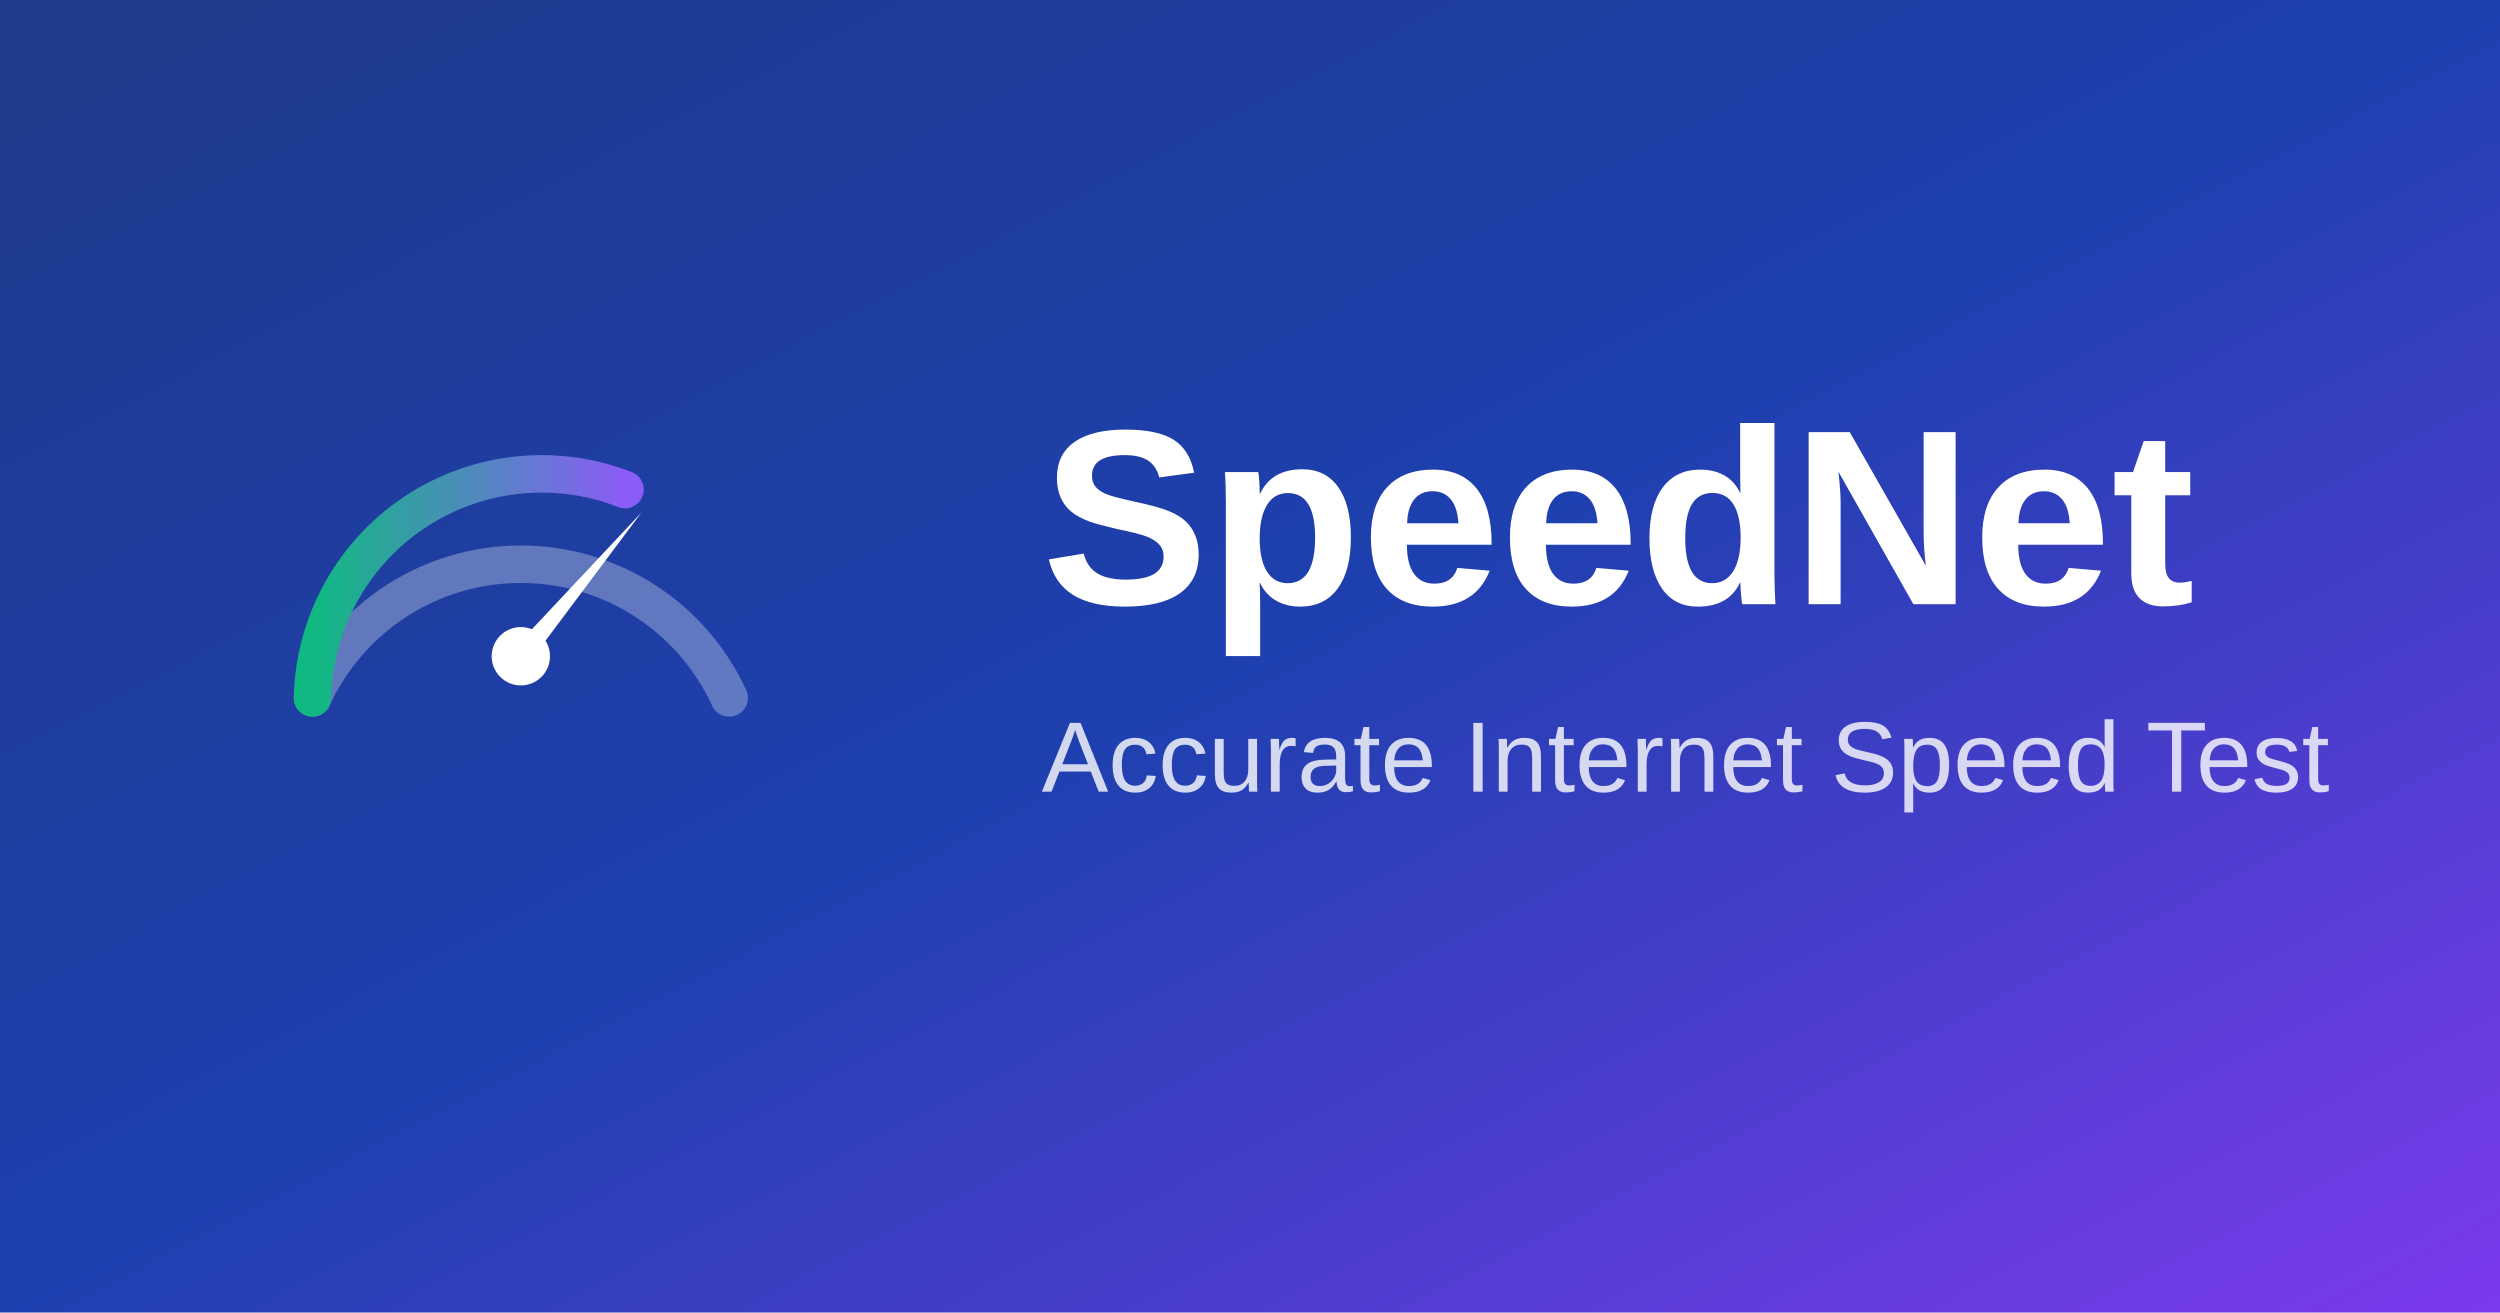
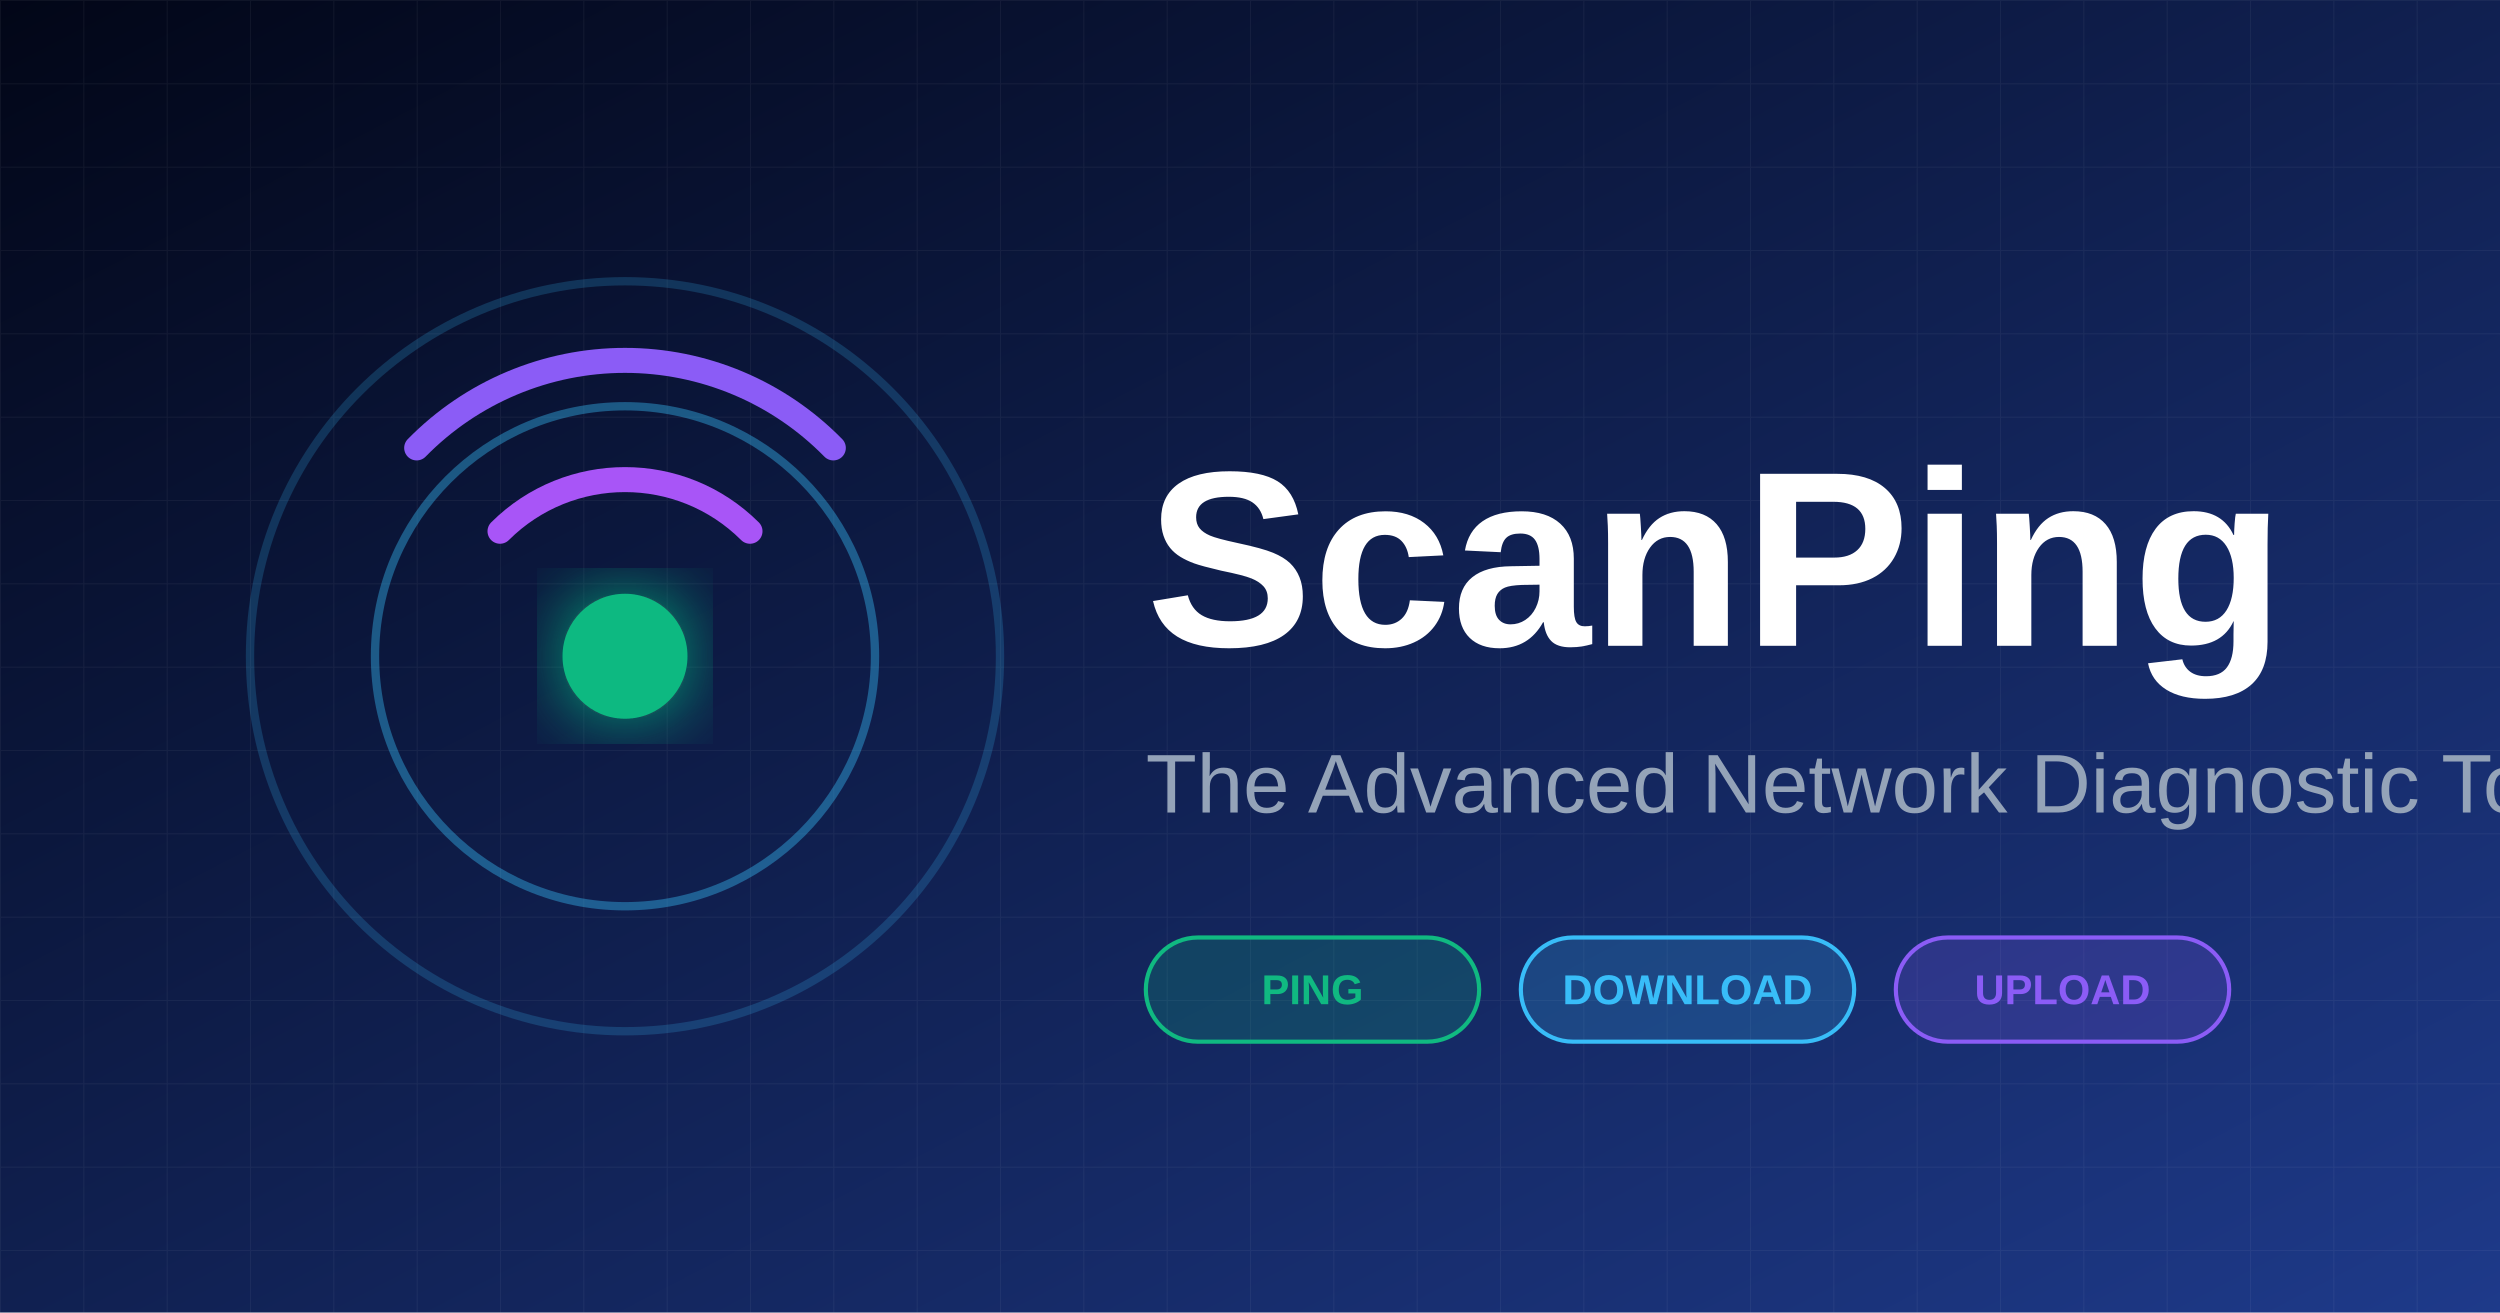
<svg xmlns="http://www.w3.org/2000/svg" viewBox="0 0 1200 630">
  <defs>
    <linearGradient id="bgGrad" x1="0%" y1="0%" x2="100%" y2="100%">
-       <stop offset="0%" stop-color="#1e3a8a" />
-       <stop offset="50%" stop-color="#1e40af" />
-       <stop offset="100%" stop-color="#7c3aed" />
+       <stop offset="0%" stop-color="#020617" />
+       <stop offset="100%" stop-color="#1e3a8a" />
    </linearGradient>
-     <linearGradient id="arcGrad" x1="0%" y1="0%" x2="100%" y2="0%">
-       <stop offset="0%" stop-color="#10b981" />
-       <stop offset="100%" stop-color="#8b5cf6" />
-     </linearGradient>
+     <pattern id="grid" width="40" height="40" patternUnits="userSpaceOnUse">
+       <path d="M 40 0 L 0 0 0 40" fill="none" stroke="rgba(255,255,255,0.05)" stroke-width="1" />
+     </pattern>
+     <filter id="glow" x="-20%" y="-20%" width="140%" height="140%">
+       <feGaussianBlur stdDeviation="20" result="blur" />
+       <feComposite in="SourceGraphic" in2="blur" operator="over" />
+     </filter>
  </defs>
  <rect x="0" y="0" width="1200" height="630" fill="url(#bgGrad)" />
-   <g transform="translate(250, 315)">
-     <path d="M -100 20 A 110 110 0 0 1 100 20" stroke="rgba(255,255,255,0.3)" stroke-width="18" stroke-linecap="round" fill="none" />
-     <path d="M -100 20 A 110 110 0 0 1 50 -80" stroke="url(#arcGrad)" stroke-width="18" stroke-linecap="round" fill="none" />
-     <g transform="rotate(-50)">
-       <polygon points="0,-5 90,0 0,5" fill="white" />
-       <circle cx="0" cy="0" r="14" fill="white" />
+   <rect x="0" y="0" width="1200" height="630" fill="url(#grid)" />
+   <g transform="translate(300, 315)">
+     <circle cx="0" cy="0" r="180" stroke="#38bdf8" stroke-width="4" fill="none" opacity="0.2" />
+     <circle cx="0" cy="0" r="120" stroke="#38bdf8" stroke-width="4" fill="none" opacity="0.4" />
+     <circle cx="0" cy="0" r="30" fill="#10b981" filter="url(#glow)" />
+     <path d="M -60 -60 A 85 85 0 0 1 60 -60" stroke="#a855f7" stroke-width="12" stroke-linecap="round" fill="none" />
+     <path d="M -100 -100 A 140 140 0 0 1 100 -100" stroke="#8b5cf6" stroke-width="12" stroke-linecap="round" fill="none" />
+   </g>
+   <g transform="translate(550, 250)">
+     <text x="0" y="60" fill="white" font-family="Arial, sans-serif" font-weight="bold" font-size="120">ScanPing</text>
+     <text x="0" y="140" fill="#94a3b8" font-family="Arial, sans-serif" font-size="40">The Advanced Network Diagnostic Tool</text>
+     <g transform="translate(0, 200)">
+       <rect x="0" y="0" width="160" height="50" rx="25" fill="rgba(16, 185, 129, 0.2)" stroke="#10b981" stroke-width="2" />
+       <text x="80" y="32" text-anchor="middle" fill="#10b981" font-family="Arial, sans-serif" font-weight="bold" font-size="20">PING</text>
+       <rect x="180" y="0" width="160" height="50" rx="25" fill="rgba(56, 189, 248, 0.2)" stroke="#38bdf8" stroke-width="2" />
+       <text x="260" y="32" text-anchor="middle" fill="#38bdf8" font-family="Arial, sans-serif" font-weight="bold" font-size="20">DOWNLOAD</text>
+       <rect x="360" y="0" width="160" height="50" rx="25" fill="rgba(139, 92, 246, 0.2)" stroke="#8b5cf6" stroke-width="2" />
+       <text x="440" y="32" text-anchor="middle" fill="#8b5cf6" font-family="Arial, sans-serif" font-weight="bold" font-size="20">UPLOAD</text>
    </g>
  </g>
-   <text x="500" y="290" fill="white" font-size="120" font-weight="bold" font-family="Arial, sans-serif">SpeedNet</text>
-   <text x="500" y="380" fill="rgba(255,255,255,0.8)" font-size="48" font-family="Arial, sans-serif">Accurate Internet Speed Test</text>
</svg>
